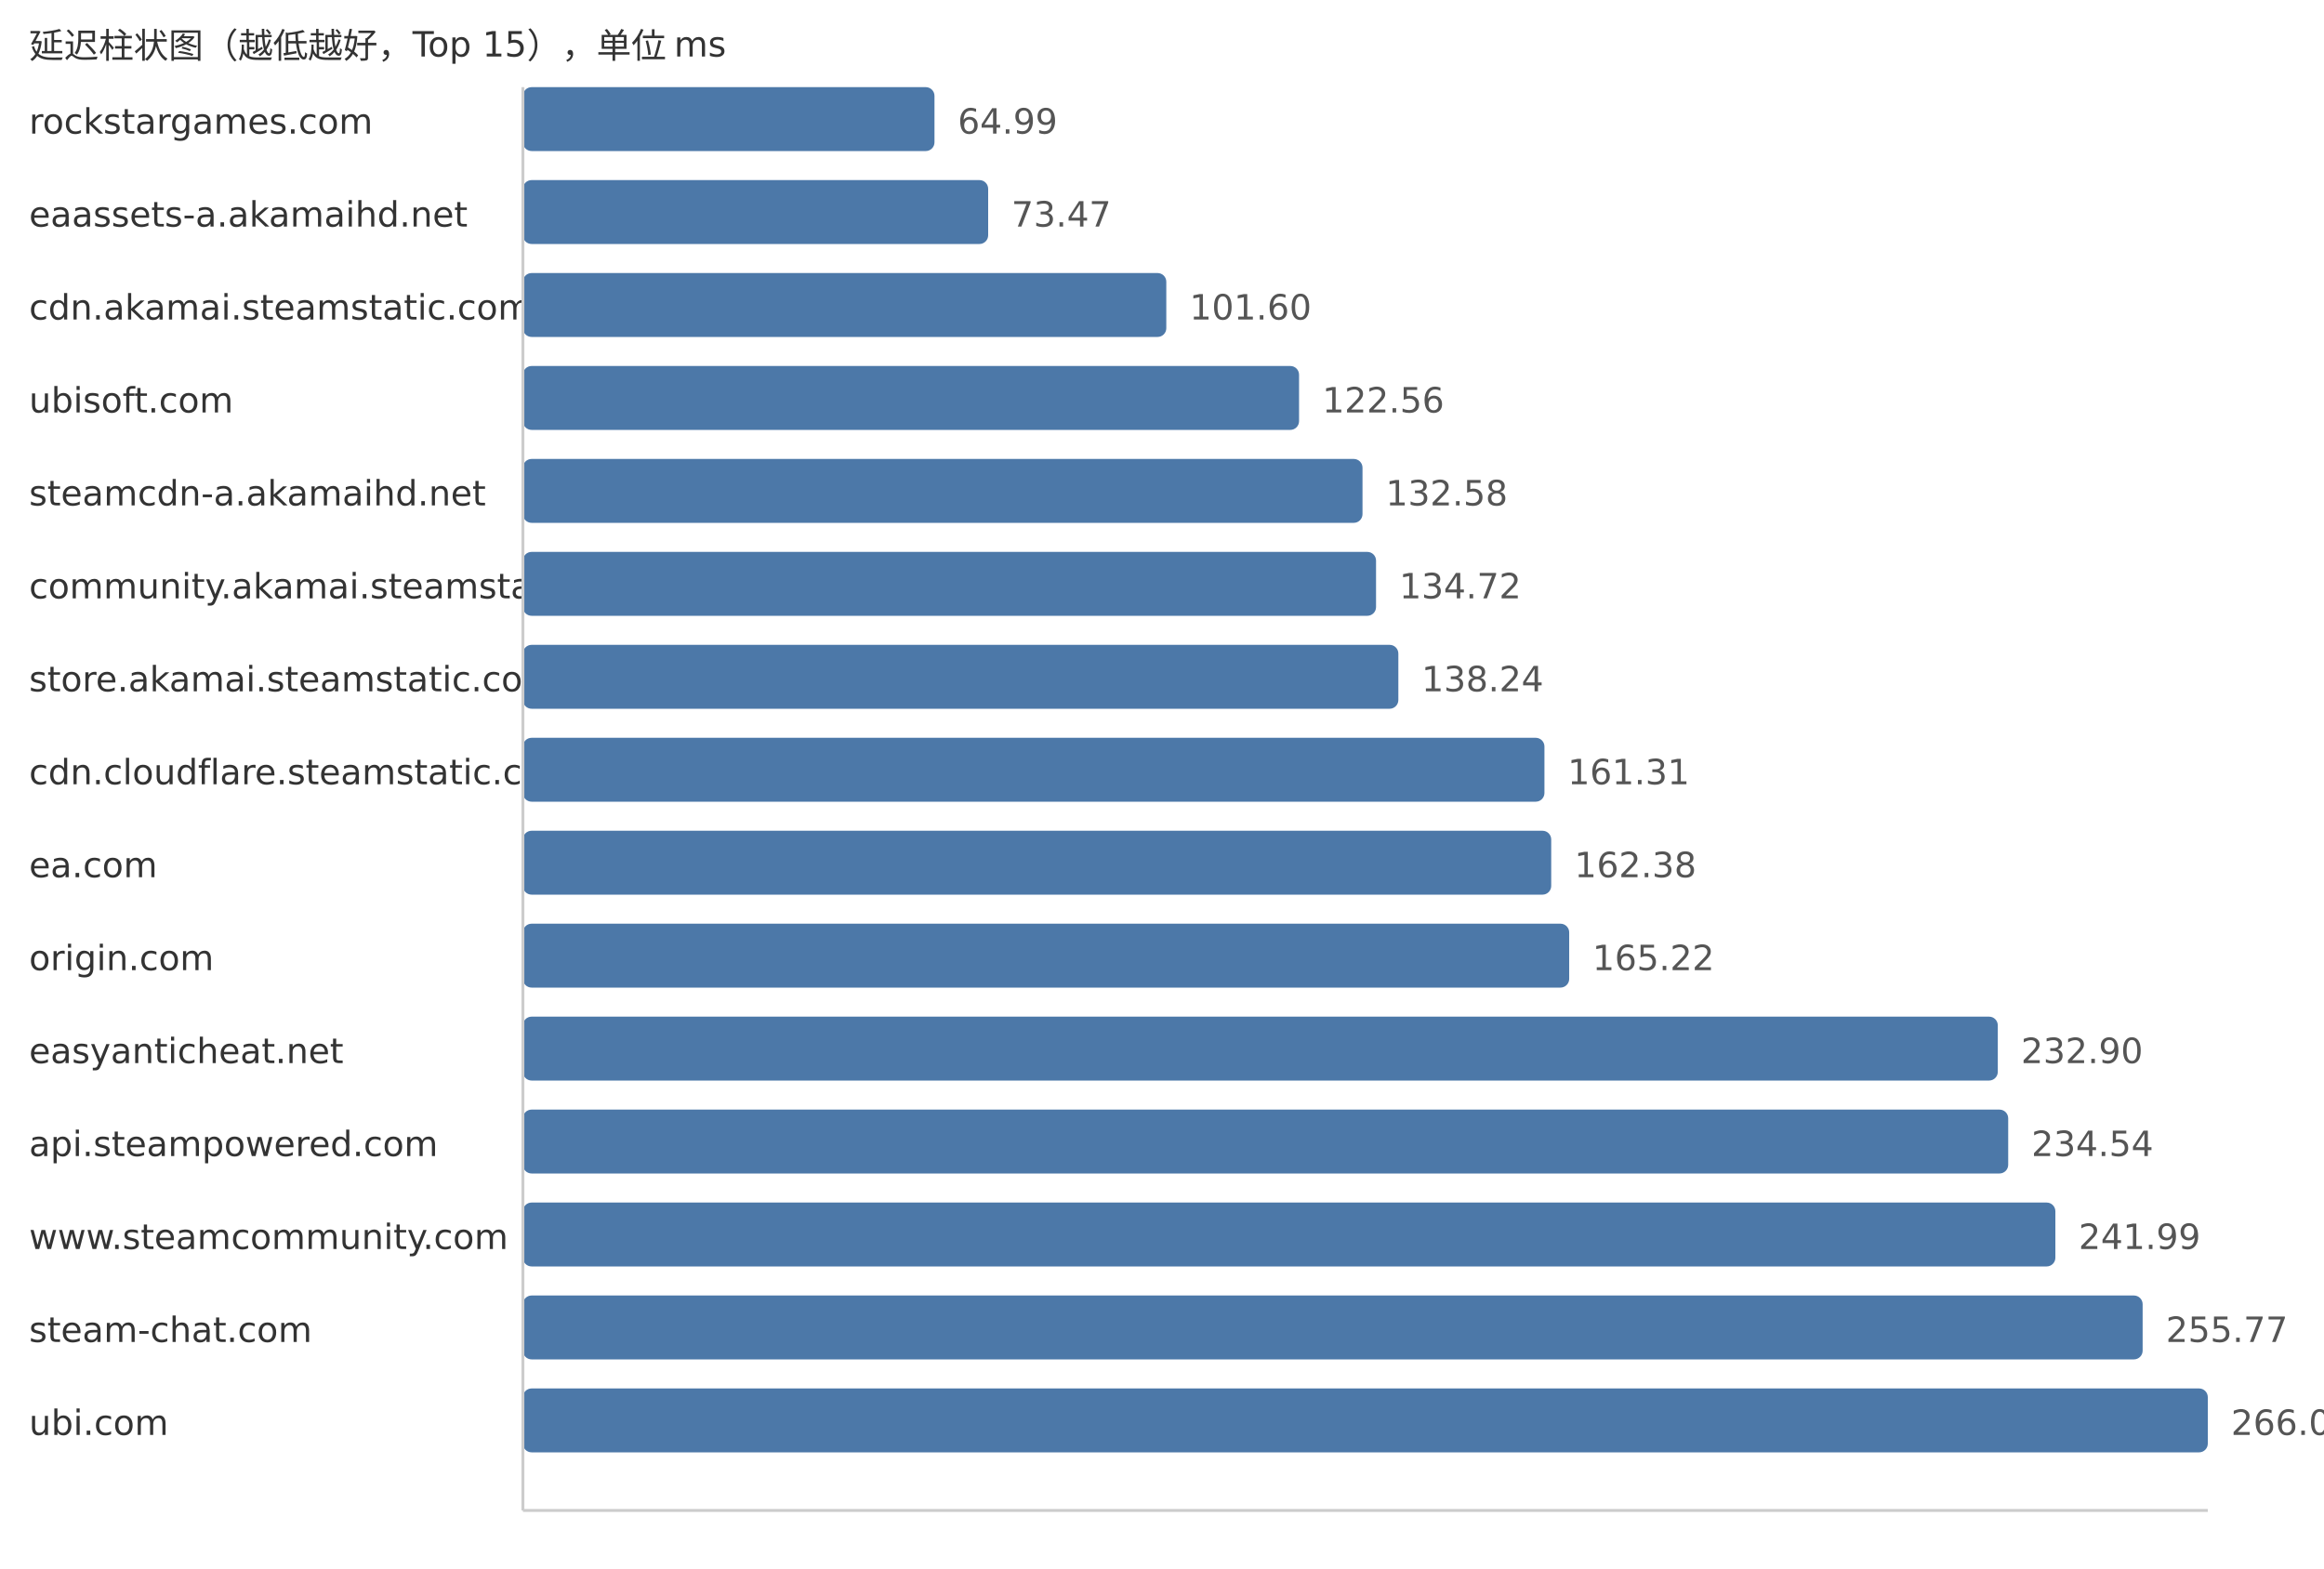
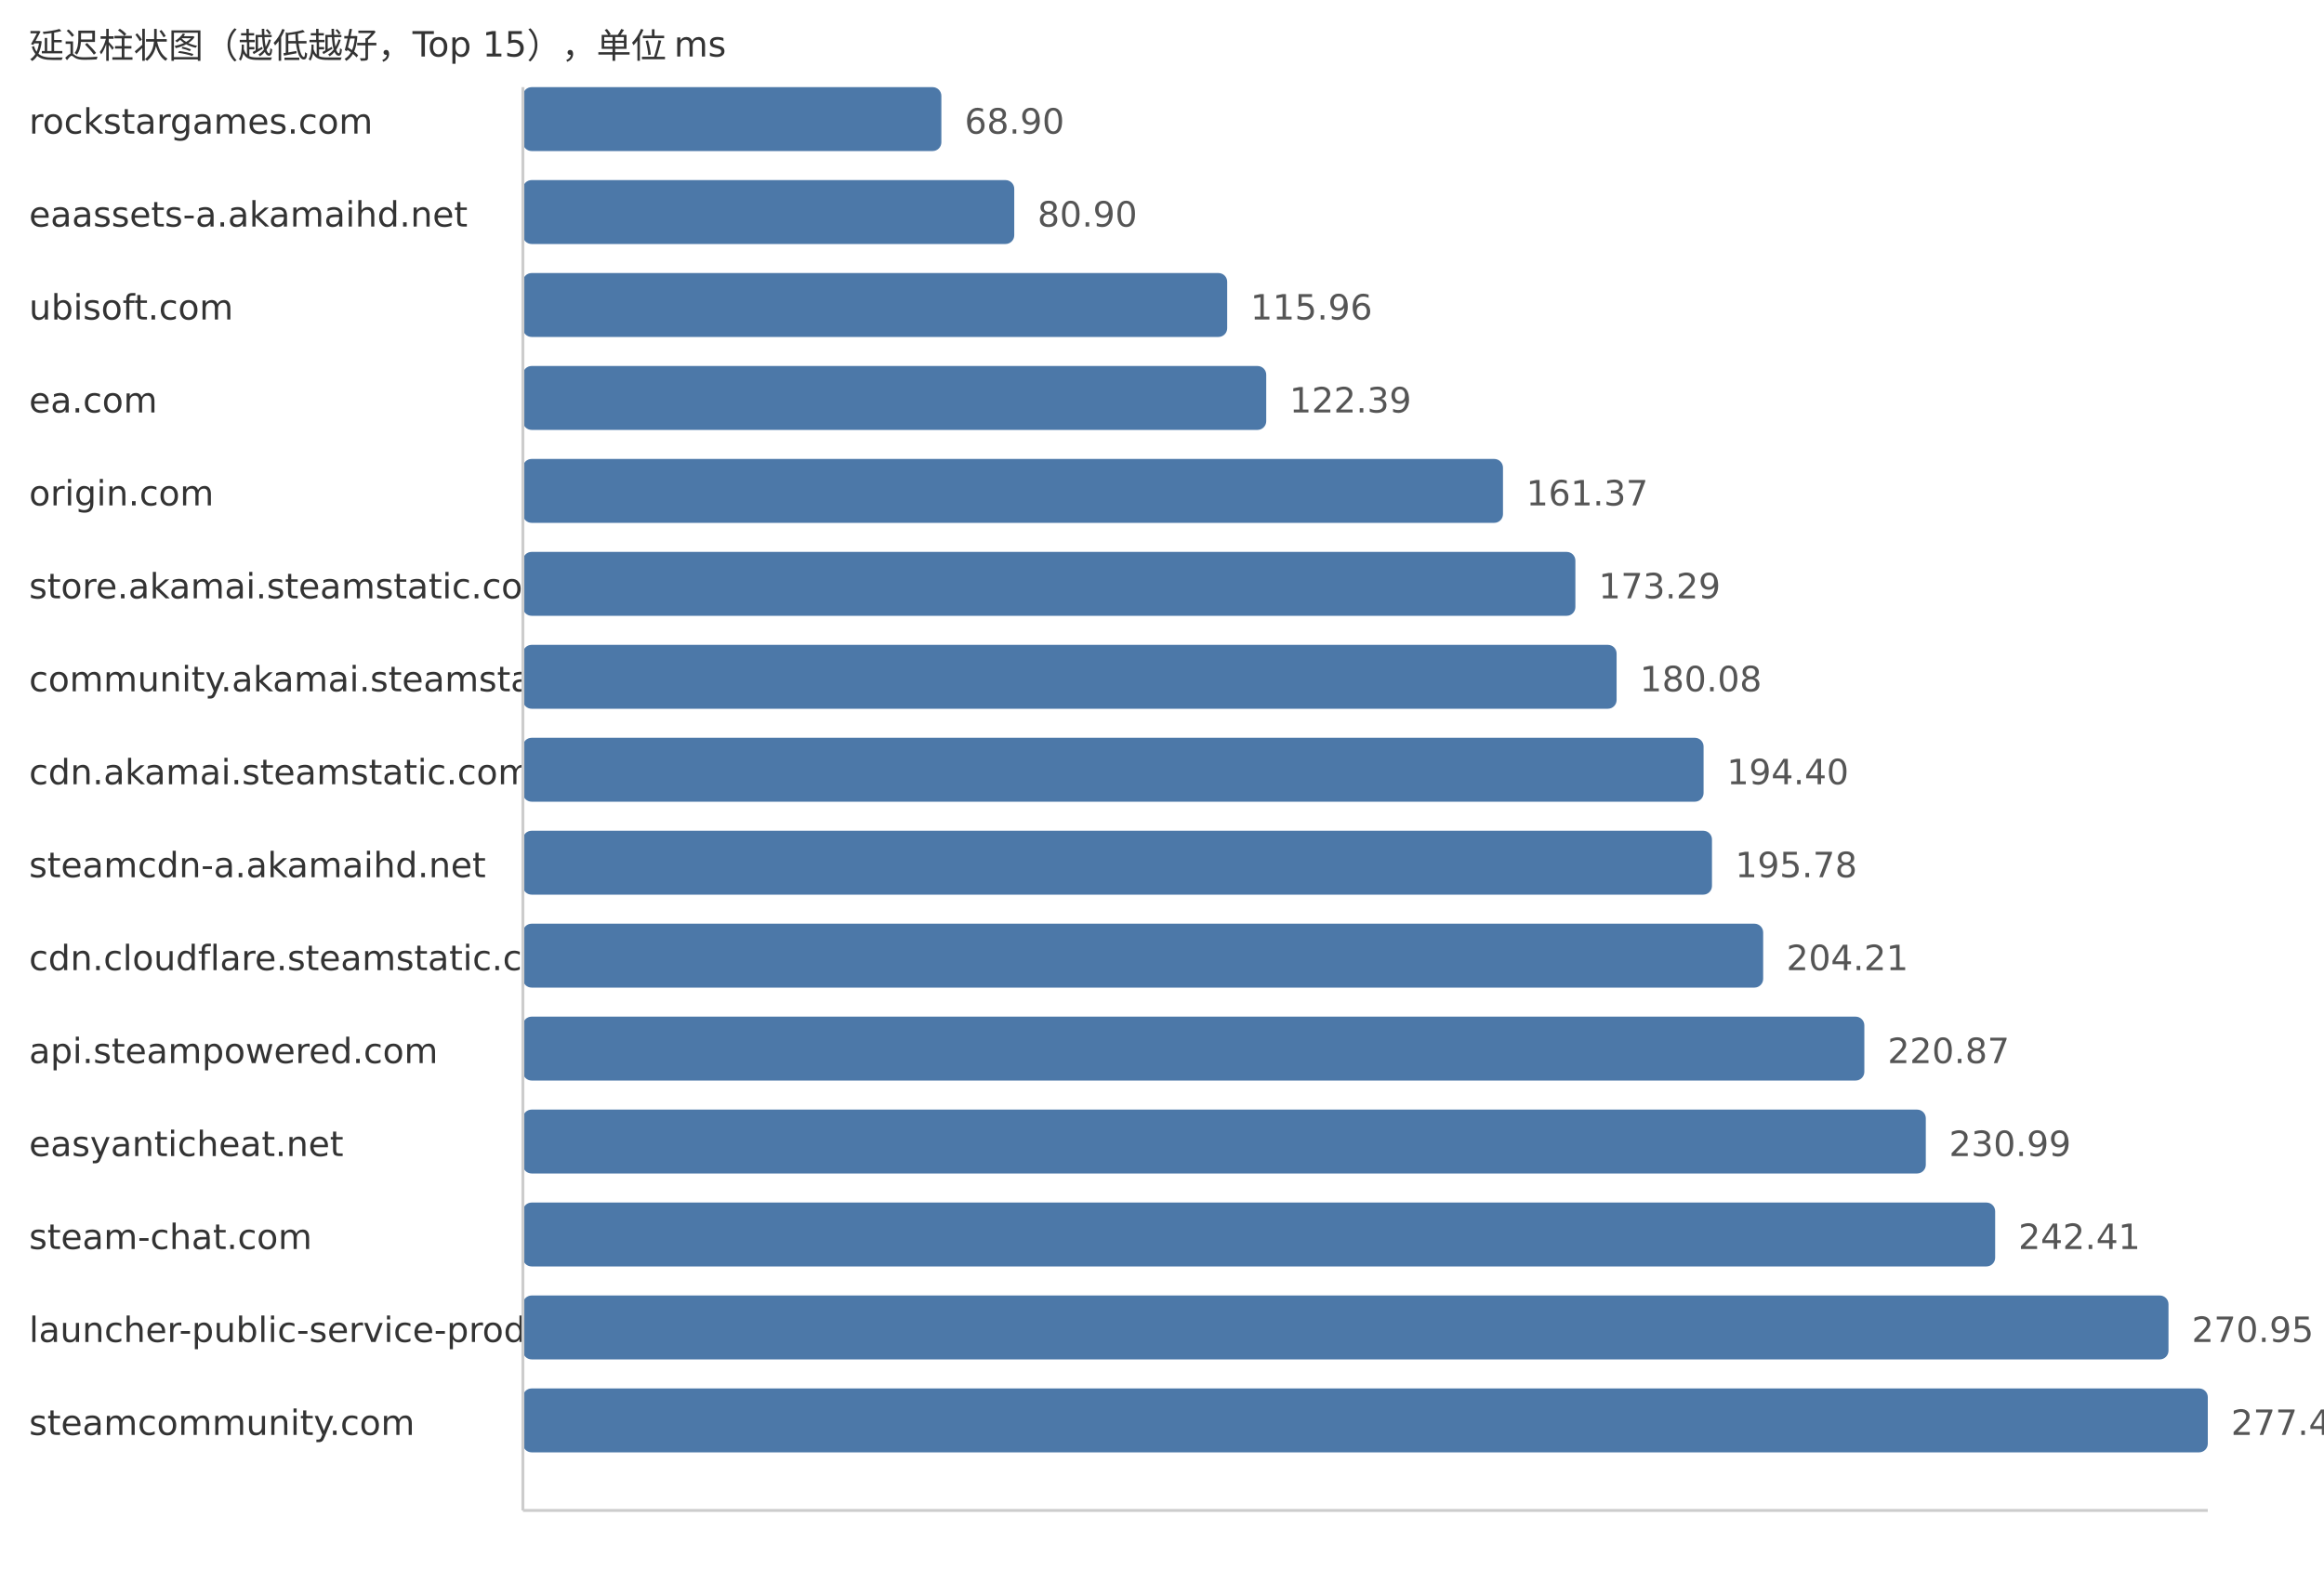
<svg xmlns="http://www.w3.org/2000/svg" width="800" height="540">
  <style> .label{font-family:DejaVu Sans,Verdana,Geneva,sans-serif;font-size:12px;fill:#333} .value{font-family:DejaVu Sans,Verdana,Geneva,sans-serif;font-size:12px;fill:#555} </style>
  <text x="10" y="20" class="label">延迟柱状图（越低越好，Top 15），单位 ms</text>
  <text x="10" y="46" class="label">rockstargames.com</text>
-   <rect x="180" y="30" width="141.68" height="22" fill="#4c78a8" rx="3" />
-   <text x="329.68" y="46" class="value">64.99</text>
+   <rect x="180" y="30" width="144.05" height="22" fill="#4c78a8" rx="3" />
+   <text x="332.05" y="46" class="value">68.90</text>
  <text x="10" y="78" class="label">eaassets-a.akamaihd.net</text>
-   <rect x="180" y="62" width="160.16" height="22" fill="#4c78a8" rx="3" />
-   <text x="348.16" y="78" class="value">73.47</text>
-   <text x="10" y="110" class="label">cdn.akamai.steamstatic.com</text>
-   <rect x="180" y="94" width="221.48" height="22" fill="#4c78a8" rx="3" />
-   <text x="409.48" y="110" class="value">101.60</text>
-   <text x="10" y="142" class="label">ubisoft.com</text>
-   <rect x="180" y="126" width="267.18" height="22" fill="#4c78a8" rx="3" />
-   <text x="455.18" y="142" class="value">122.56</text>
-   <text x="10" y="174" class="label">steamcdn-a.akamaihd.net</text>
-   <rect x="180" y="158" width="289.02" height="22" fill="#4c78a8" rx="3" />
-   <text x="477.02" y="174" class="value">132.58</text>
-   <text x="10" y="206" class="label">community.akamai.steamstatic.com</text>
-   <rect x="180" y="190" width="293.68" height="22" fill="#4c78a8" rx="3" />
-   <text x="481.68" y="206" class="value">134.72</text>
-   <text x="10" y="238" class="label">store.akamai.steamstatic.com</text>
-   <rect x="180" y="222" width="301.36" height="22" fill="#4c78a8" rx="3" />
-   <text x="489.36" y="238" class="value">138.24</text>
-   <text x="10" y="270" class="label">cdn.cloudflare.steamstatic.com</text>
-   <rect x="180" y="254" width="351.65" height="22" fill="#4c78a8" rx="3" />
-   <text x="539.65" y="270" class="value">161.31</text>
-   <text x="10" y="302" class="label">ea.com</text>
-   <rect x="180" y="286" width="353.98" height="22" fill="#4c78a8" rx="3" />
-   <text x="541.98" y="302" class="value">162.38</text>
-   <text x="10" y="334" class="label">origin.com</text>
-   <rect x="180" y="318" width="360.17" height="22" fill="#4c78a8" rx="3" />
-   <text x="548.17" y="334" class="value">165.22</text>
-   <text x="10" y="366" class="label">easyanticheat.net</text>
-   <rect x="180" y="350" width="507.71" height="22" fill="#4c78a8" rx="3" />
-   <text x="695.71" y="366" class="value">232.90</text>
-   <text x="10" y="398" class="label">api.steampowered.com</text>
-   <rect x="180" y="382" width="511.29" height="22" fill="#4c78a8" rx="3" />
-   <text x="699.29" y="398" class="value">234.54</text>
-   <text x="10" y="430" class="label">www.steamcommunity.com</text>
-   <rect x="180" y="414" width="527.53" height="22" fill="#4c78a8" rx="3" />
-   <text x="715.53" y="430" class="value">241.99</text>
-   <text x="10" y="462" class="label">steam-chat.com</text>
-   <rect x="180" y="446" width="557.57" height="22" fill="#4c78a8" rx="3" />
-   <text x="745.57" y="462" class="value">255.77</text>
-   <text x="10" y="494" class="label">ubi.com</text>
+   <rect x="180" y="62" width="169.14" height="22" fill="#4c78a8" rx="3" />
+   <text x="357.14" y="78" class="value">80.90</text>
+   <text x="10" y="110" class="label">ubisoft.com</text>
+   <rect x="180" y="94" width="242.44" height="22" fill="#4c78a8" rx="3" />
+   <text x="430.44" y="110" class="value">115.96</text>
+   <text x="10" y="142" class="label">ea.com</text>
+   <rect x="180" y="126" width="255.88" height="22" fill="#4c78a8" rx="3" />
+   <text x="443.88" y="142" class="value">122.39</text>
+   <text x="10" y="174" class="label">origin.com</text>
+   <rect x="180" y="158" width="337.38" height="22" fill="#4c78a8" rx="3" />
+   <text x="525.38" y="174" class="value">161.37</text>
+   <text x="10" y="206" class="label">store.akamai.steamstatic.com</text>
+   <rect x="180" y="190" width="362.3" height="22" fill="#4c78a8" rx="3" />
+   <text x="550.3" y="206" class="value">173.29</text>
+   <text x="10" y="238" class="label">community.akamai.steamstatic.com</text>
+   <rect x="180" y="222" width="376.49" height="22" fill="#4c78a8" rx="3" />
+   <text x="564.49" y="238" class="value">180.08</text>
+   <text x="10" y="270" class="label">cdn.akamai.steamstatic.com</text>
+   <rect x="180" y="254" width="406.43" height="22" fill="#4c78a8" rx="3" />
+   <text x="594.43" y="270" class="value">194.40</text>
+   <text x="10" y="302" class="label">steamcdn-a.akamaihd.net</text>
+   <rect x="180" y="286" width="409.32" height="22" fill="#4c78a8" rx="3" />
+   <text x="597.32" y="302" class="value">195.78</text>
+   <text x="10" y="334" class="label">cdn.cloudflare.steamstatic.com</text>
+   <rect x="180" y="318" width="426.94" height="22" fill="#4c78a8" rx="3" />
+   <text x="614.94" y="334" class="value">204.21</text>
+   <text x="10" y="366" class="label">api.steampowered.com</text>
+   <rect x="180" y="350" width="461.77" height="22" fill="#4c78a8" rx="3" />
+   <text x="649.77" y="366" class="value">220.87</text>
+   <text x="10" y="398" class="label">easyanticheat.net</text>
+   <rect x="180" y="382" width="482.93" height="22" fill="#4c78a8" rx="3" />
+   <text x="670.93" y="398" class="value">230.99</text>
+   <text x="10" y="430" class="label">steam-chat.com</text>
+   <rect x="180" y="414" width="506.8" height="22" fill="#4c78a8" rx="3" />
+   <text x="694.8" y="430" class="value">242.41</text>
+   <text x="10" y="462" class="label">launcher-public-service-prod06.ol.epicgames.com</text>
+   <rect x="180" y="446" width="566.47" height="22" fill="#4c78a8" rx="3" />
+   <text x="754.47" y="462" class="value">270.95</text>
+   <text x="10" y="494" class="label">steamcommunity.com</text>
  <rect x="180" y="478" width="580.0" height="22" fill="#4c78a8" rx="3" />
-   <text x="768.0" y="494" class="value">266.06</text>
+   <text x="768.0" y="494" class="value">277.42</text>
  <line x1="180" y1="30" x2="180" y2="520" stroke="#ccc" />
  <line x1="180" y1="520" x2="760" y2="520" stroke="#ccc" />
</svg>
